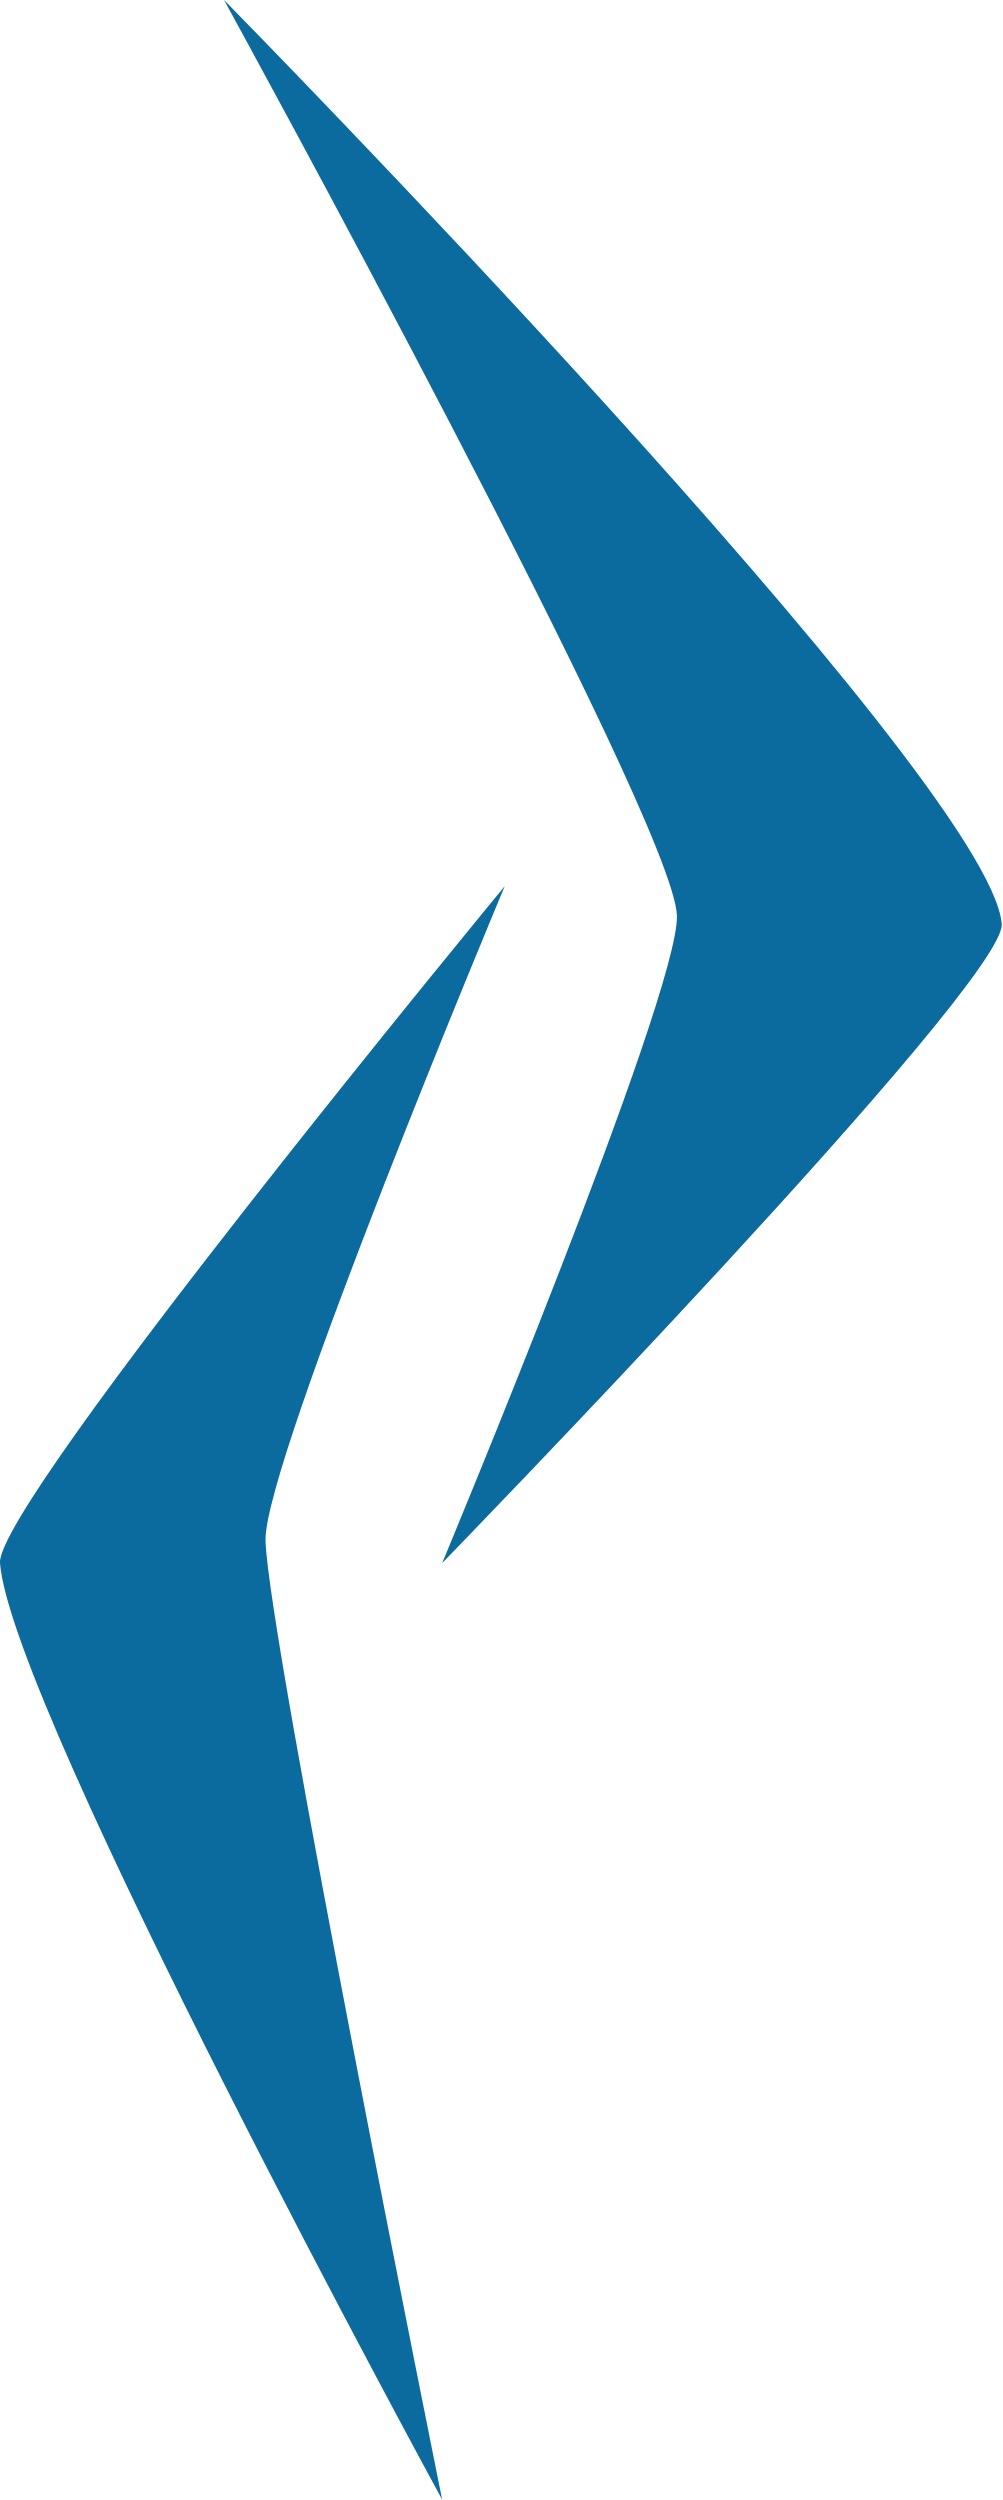
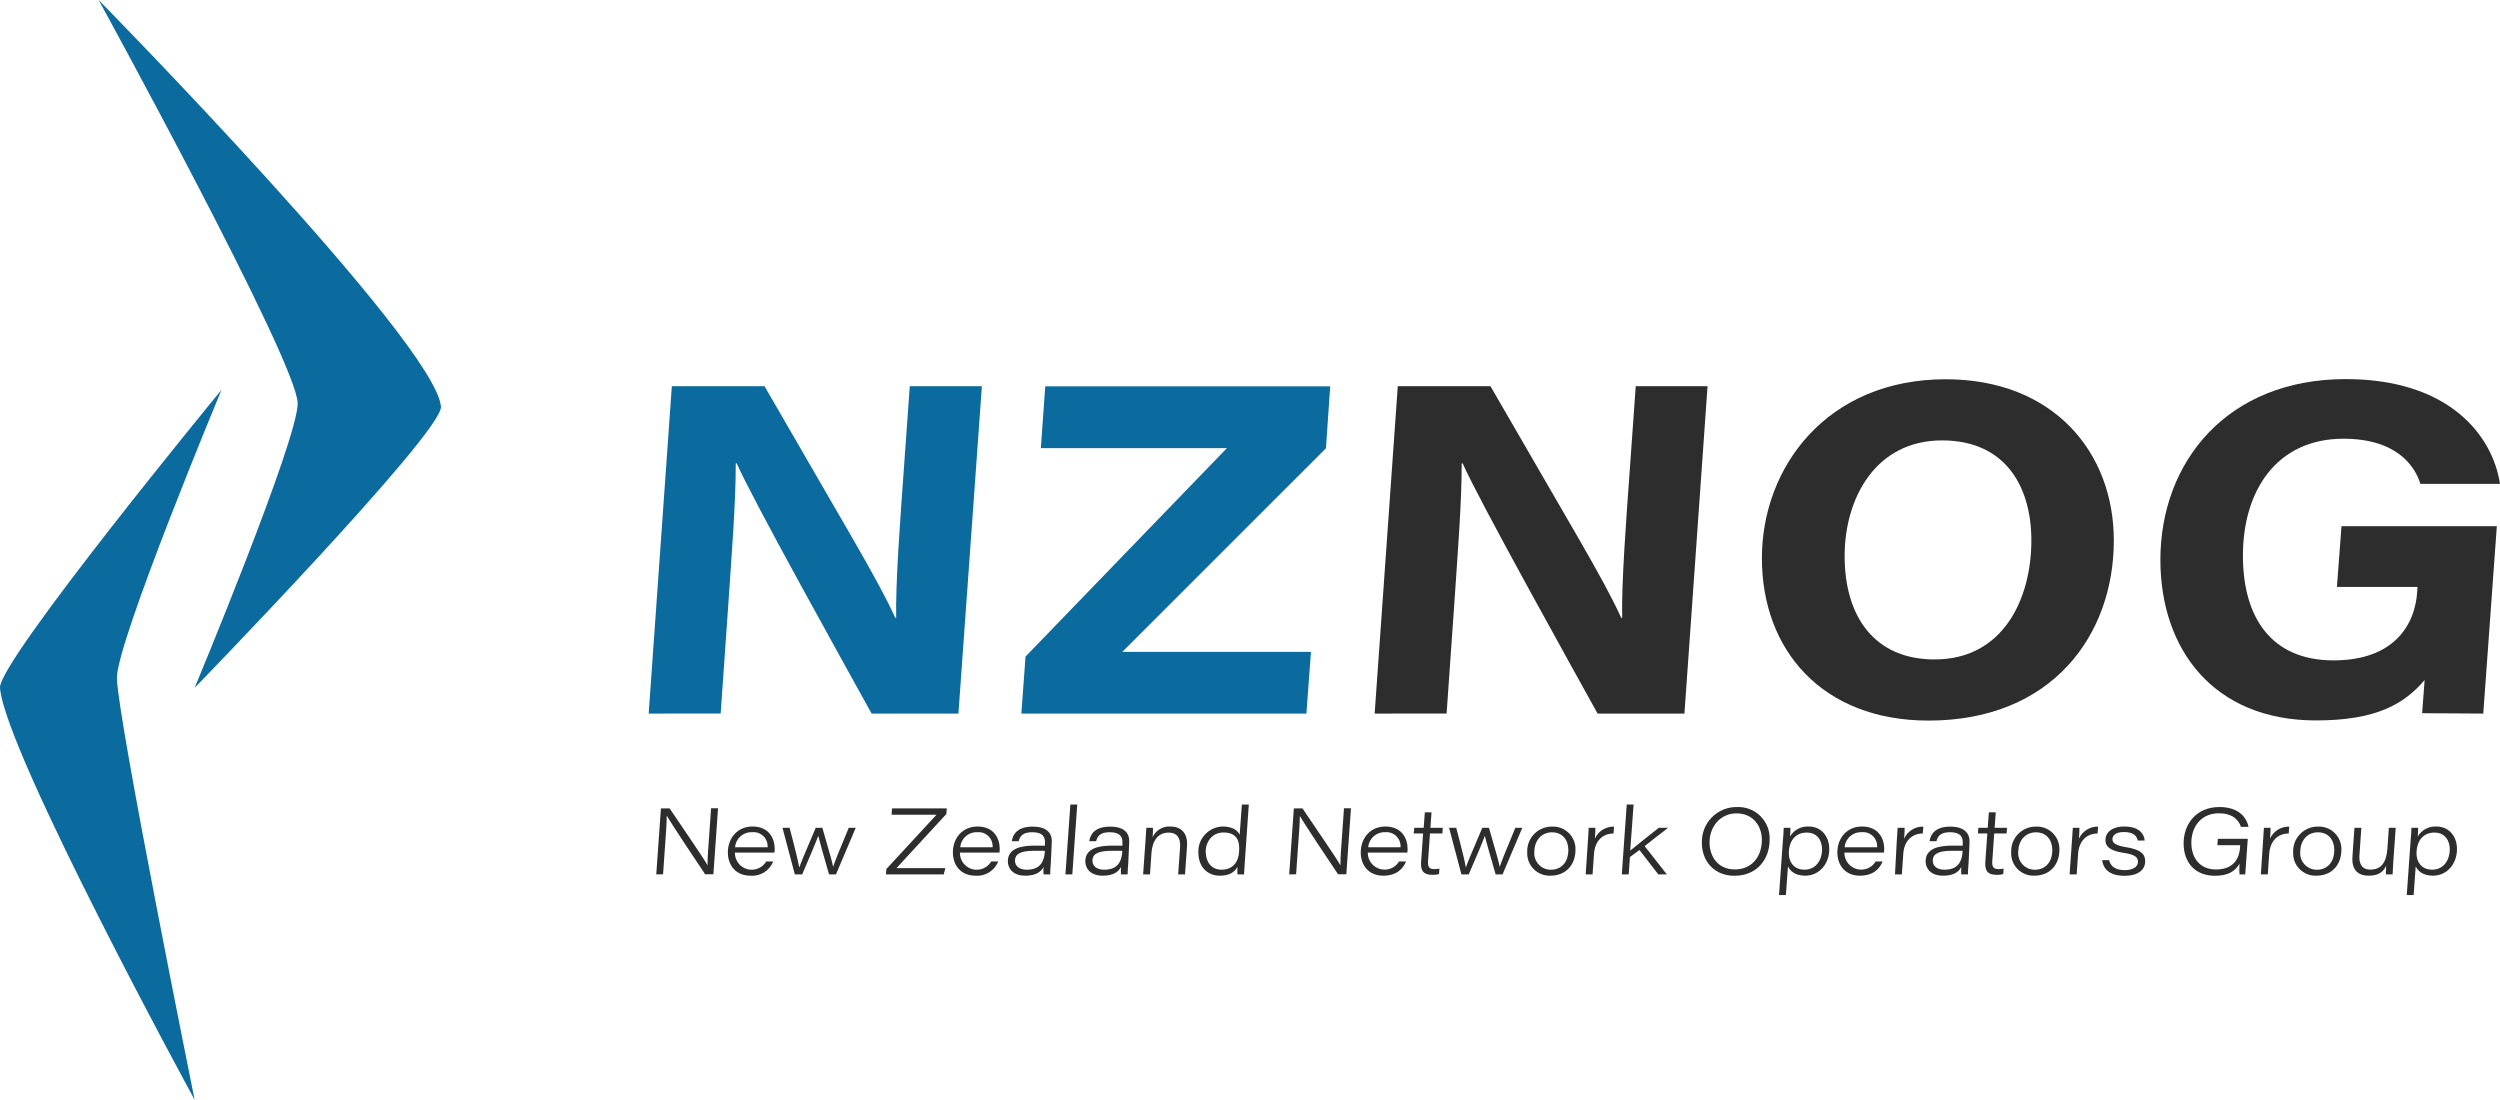
- <svg xmlns="http://www.w3.org/2000/svg" id="Layer_1" data-name="Layer 1" viewBox="0 0 27.06 67.51">
+ <svg xmlns="http://www.w3.org/2000/svg" id="Layer_1" data-name="Layer 1" viewBox="0 0 639.41 281.29">
  <defs>
-     <style>.cls-1{fill:#0b6a9e;}</style>
+     <style>.cls-1{fill:#0b6a9e;}.cls-2{fill:#2d2d2d;}</style>
  </defs>
-   <path class="cls-1" d="M29.42.4S41.58,22.56,41.65,25.13c.05,2.15-6.34,17.48-6.34,17.48S50.55,26.93,50.42,25.35C50.12,21.45,29.42.4,29.42.4Z" transform="translate(-23.37 -0.4)" />
-   <path class="cls-1" d="M35.31,67.9S30.61,44.64,30.54,42C30.49,39.87,37,24.33,37,24.33S23.24,41,23.37,42.61C23.68,46.57,35.31,67.9,35.31,67.9Z" transform="translate(-23.37 -0.4)" />
+   <path class="cls-1" d="M166.78,183.58l5.92-83.73h23.71c20.67,35.9,28.87,49.21,33.44,59.24h.23c-.18-8.79,1-24.78,2-38.55l1.48-20.69H252L246,183.58H223.8c-6.9-12.48-30.28-54.43-34.51-64h-.24c0,10.34-1,22.56-2,37.45l-1.86,26.53Z" transform="translate(-0.87 -1.07)" />
+   <path class="cls-1" d="M263.16,169l51.51-53.32H267.08l1.13-15.8h72.88L340,115.72l-52.09,52.07h48.26L335,183.58h-72.9Z" transform="translate(-0.87 -1.07)" />
+   <path class="cls-2" d="M352.46,183.58l5.91-83.73h23.71c20.68,35.9,28.88,49.21,33.44,59.24h.24c-.19-8.79,1-24.78,2-38.55l1.47-20.69h18.37l-5.91,83.73H409.48c-6.9-12.48-30.28-54.43-34.52-64h-.24c0,10.34-1,22.56-2,37.45l-1.86,26.53Z" transform="translate(-0.87 -1.07)" />
+   <path class="cls-2" d="M541.51,139.29c0,24.24-15.82,46.08-47.39,46.08-27.15,0-42.62-18-42.62-41.54,0-23.29,16.63-45.76,47-45.76C526.08,98.07,541.51,116.76,541.51,139.29Zm-68.85,4c0,15.44,7.61,26.44,23,26.44,17.61,0,24.76-15.55,24.76-30.44,0-13.72-6.6-25.58-22.84-25.58C480.55,113.71,472.66,128.53,472.66,143.29Z" transform="translate(-0.87 -1.07)" />
+   <path class="cls-2" d="M636,183.58l-15.63-.1L621,175c-5.28,6.18-12.39,10.33-27.81,10.33-26.13,0-39.77-18.17-39.77-41.06,0-25,17-46.24,47.4-46.24,26.2,0,37.52,14.16,39.46,26.8H619.92c-1.37-4.49-6-11.55-19.68-11.55-17,0-25.71,13.18-25.71,29.9,0,15.9,7.31,26.79,23.16,26.79,15.21,0,20.88-8.76,21.43-17.71l.06-1.07H598.57l1.17-15.54h39.73Z" transform="translate(-0.87 -1.07)" />
+   <path class="cls-2" d="M168.72,224.71l1.19-16.88h2.23c3.15,4.72,8.77,12.8,9.69,14.56h0c0-2.32.23-4.86.42-7.59l.49-7h1.78l-1.19,16.88h-2.11c-2.47-3.63-8.65-13-9.78-14.92h-.05c0,2.2-.21,4.6-.42,7.6l-.51,7.32Z" transform="translate(-0.87 -1.07)" />
+   <path class="cls-2" d="M188.83,219.14a1,1,0,0,0,0,.18,4.3,4.3,0,0,0,8,2.09h1.79a5.74,5.74,0,0,1-5.81,3.63c-3.83,0-5.78-2.75-5.78-5.95,0-3.67,2.45-6.63,6.29-6.63,4.19,0,5.7,3,5.7,5.8a5.5,5.5,0,0,1-.06.88Zm8.37-1.37s0-.08,0-.16a3.6,3.6,0,0,0-4-3.69,4.16,4.16,0,0,0-4.32,3.85Z" transform="translate(-0.87 -1.07)" />
+   <path class="cls-2" d="M202.82,212.79c1.77,6.68,2.25,8.94,2.48,10.17h0c.41-1.19,1-2.71,4.2-10.17h1.7c2.08,7.09,2.59,9.08,2.75,10h0c.37-1.16,1.41-3.81,4-10h1.79l-5.06,11.92h-1.77c-1.16-4-2.45-8.54-2.76-9.87h0c-.39,1.11-1.93,4.86-4.11,9.87h-1.88L201,212.79Z" transform="translate(-0.87 -1.07)" />
+   <path class="cls-2" d="M227.56,223.34l12.83-13.89H228.91l.11-1.62h14l-.1,1.43L230.16,223.1h12.5l-.42,1.61H227.47Z" transform="translate(-0.87 -1.07)" />
+   <path class="cls-2" d="M246.38,219.14a1,1,0,0,0,0,.18,4.3,4.3,0,0,0,8,2.09h1.79a5.74,5.74,0,0,1-5.81,3.63c-3.83,0-5.78-2.75-5.78-5.95,0-3.67,2.45-6.63,6.3-6.63,4.18,0,5.69,3,5.69,5.8a5.5,5.5,0,0,1-.06.88Zm8.37-1.37s0-.08,0-.16a3.6,3.6,0,0,0-3.95-3.69,4.16,4.16,0,0,0-4.32,3.85Z" transform="translate(-0.87 -1.07)" />
+   <path class="cls-2" d="M269.64,221.61c-.13,1.33-.17,2.73-.16,3.1h-1.71a12,12,0,0,1,0-1.89c-.7,1.32-2.05,2.22-4.68,2.22-3.29,0-4.45-2-4.45-3.68,0-3.25,3.3-3.93,6.23-4,1.38,0,2.67,0,3.26,0l0-.61c.11-1.43-.43-2.83-3.24-2.83-2.41,0-3.15,1-3.47,2.29h-1.77c.24-1.69,1.4-3.72,5.3-3.72,4.05,0,5.09,2,4.92,4.17Zm-1.56-2.93c-.78,0-1.67,0-3.18,0-2.73.07-4.43.65-4.43,2.53,0,1.29,1,2.3,3,2.3,3.39,0,4.38-2,4.61-4.34Z" transform="translate(-0.87 -1.07)" />
+   <path class="cls-2" d="M273.37,224.71l1.26-17.87h1.76l-1.26,17.87Z" transform="translate(-0.87 -1.07)" />
+   <path class="cls-2" d="M289.45,221.61c-.13,1.33-.17,2.73-.17,3.1h-1.7a12,12,0,0,1,0-1.89c-.7,1.32-2.05,2.22-4.68,2.22-3.29,0-4.45-2-4.45-3.68,0-3.25,3.3-3.93,6.22-4,1.39,0,2.68,0,3.27,0l0-.61c.1-1.43-.43-2.83-3.24-2.83-2.41,0-3.15,1-3.47,2.29h-1.77c.24-1.69,1.4-3.72,5.3-3.72,4.05,0,5.09,2,4.91,4.17Zm-1.56-2.93c-.78,0-1.67,0-3.18,0-2.73.07-4.43.65-4.43,2.53,0,1.29,1,2.3,3,2.3,3.39,0,4.38-2,4.61-4.34Z" transform="translate(-0.87 -1.07)" />
+   <path class="cls-2" d="M293.87,215.79c.07-1,.15-2.13.19-3h1.7c0,.54,0,1.53-.09,2.39a4.69,4.69,0,0,1,4.5-2.72c2.73,0,4.56,1.6,4.29,5.11l-.5,7.14H302.2l.49-6.93c.15-2.13-.55-3.76-2.95-3.76-2.7,0-4.15,2.17-4.36,5.12l-.38,5.57h-1.76Z" transform="translate(-0.87 -1.07)" />
+   <path class="cls-2" d="M320.27,206.84l-1,14.4c-.08,1.15-.16,2.32-.22,3.47h-1.68a16,16,0,0,1,0-1.91c-.68,1.13-1.79,2.24-4.49,2.24-3.41,0-5.51-2.47-5.51-5.91a6.38,6.38,0,0,1,6.28-6.67c2.91,0,4,1.43,4.28,2.13l.57-7.75Zm-11,12.22c0,2.32,1.34,4.44,4,4.44,3,0,4.36-2,4.52-4.67.24-3-.85-4.84-4-4.84C310.78,214,309.22,216.49,309.22,219.06Z" transform="translate(-0.87 -1.07)" />
+   <path class="cls-2" d="M330.6,224.71l1.19-16.88H334c3.15,4.72,8.77,12.8,9.7,14.56h0c0-2.32.23-4.86.42-7.59l.49-7h1.79l-1.19,16.88h-2.11c-2.48-3.63-8.66-13-9.79-14.92h0c0,2.2-.21,4.6-.43,7.6l-.51,7.32Z" transform="translate(-0.87 -1.07)" />
+   <path class="cls-2" d="M350.7,219.14c0,.05,0,.11,0,.18a4.31,4.31,0,0,0,8,2.09h1.78c-.72,1.77-2.33,3.63-5.81,3.63-3.83,0-5.77-2.75-5.77-5.95,0-3.67,2.45-6.63,6.29-6.63,4.18,0,5.7,3,5.7,5.8a5.57,5.57,0,0,1-.07.88Zm8.38-1.37v-.16a3.6,3.6,0,0,0-3.95-3.69,4.17,4.17,0,0,0-4.32,3.85Z" transform="translate(-0.87 -1.07)" />
+   <path class="cls-2" d="M362.59,212.79H365l.29-3.95H367l-.28,3.95h3.16l-.1,1.45h-3.17l-.49,7c-.11,1.47.23,2.12,1.57,2.12a6.12,6.12,0,0,0,1.33-.13l-.1,1.38a5.07,5.07,0,0,1-1.75.21c-2.3,0-3-1.1-2.83-3.4l.51-7.18h-2.41Z" transform="translate(-0.87 -1.07)" />
+   <path class="cls-2" d="M373.32,212.79c1.77,6.68,2.25,8.94,2.47,10.17h0c.4-1.19,1-2.71,4.2-10.17h1.7c2.08,7.09,2.59,9.08,2.75,10h0c.38-1.16,1.42-3.81,4-10h1.78l-5.05,11.92h-1.77c-1.16-4-2.46-8.54-2.76-9.87h0c-.39,1.11-1.93,4.86-4.12,9.87h-1.87l-3.16-11.92Z" transform="translate(-0.87 -1.07)" />
+   <path class="cls-2" d="M403.82,218.5c0,3.31-2.06,6.54-6.43,6.54a5.72,5.72,0,0,1-5.91-6,6.28,6.28,0,0,1,6.43-6.56A5.75,5.75,0,0,1,403.82,218.5Zm-10.53.49a4.22,4.22,0,0,0,4.2,4.53c3.09,0,4.51-2.39,4.51-5s-1.48-4.58-4.23-4.58C394.85,214,393.29,216.33,393.29,219Z" transform="translate(-0.87 -1.07)" />
+   <path class="cls-2" d="M407,216.12c.08-1.11.16-2.26.21-3.33h1.7c0,.33,0,1.6-.13,2.79a5.21,5.21,0,0,1,4.91-3.09l-.14,1.76c-2.78,0-4.81,1.89-5,5.34l-.36,5.12h-1.76Z" transform="translate(-0.87 -1.07)" />
+   <path class="cls-2" d="M417.82,218.63c1.25-1.06,5.27-4.22,7.31-5.84h2.38c-.73.51-5.43,4.26-6,4.68l5.68,7.24H425l-4.81-6.24-2.44,1.8-.32,4.44h-1.76l1.26-17.87h1.76Z" transform="translate(-0.87 -1.07)" />
+   <path class="cls-2" d="M453.48,215.84c0,4.91-3.17,9.22-9,9.22-5.12,0-8.33-3.65-8.33-8.43a8.86,8.86,0,0,1,9.06-9.15A8,8,0,0,1,453.48,215.84Zm-15.37.7c0,3.68,2.24,6.9,6.46,6.9,4.47,0,6.92-3.4,6.92-7.55,0-3.69-2.34-6.79-6.48-6.79S438.11,212.49,438.11,216.54Z" transform="translate(-0.87 -1.07)" />
+   <path class="cls-2" d="M458.17,222.68l-.53,7.31h-1.76l1-14.06c.12-1.21.18-2.23.2-3.14h1.71a21.63,21.63,0,0,1-.09,2.22,5.19,5.19,0,0,1,4.78-2.55c3.19,0,5.25,2.5,5.25,5.77,0,3.76-2.51,6.81-6.18,6.81C459.87,225,458.75,223.79,458.17,222.68Zm8.72-4.38c0-2.22-1.21-4.29-3.92-4.29-2.86,0-4.4,2.08-4.57,4.75s1.18,4.74,4,4.74C465.39,223.5,466.89,220.94,466.89,218.3Z" transform="translate(-0.87 -1.07)" />
+   <path class="cls-2" d="M472.6,219.14c0,.05,0,.11,0,.18a4.31,4.31,0,0,0,8,2.09h1.78c-.72,1.77-2.33,3.63-5.81,3.63-3.82,0-5.77-2.75-5.77-5.95,0-3.67,2.45-6.63,6.29-6.63,4.18,0,5.7,3,5.7,5.8a5.57,5.57,0,0,1-.07.88Zm8.38-1.37v-.16a3.6,3.6,0,0,0-4-3.69,4.17,4.17,0,0,0-4.32,3.85Z" transform="translate(-0.87 -1.07)" />
+   <path class="cls-2" d="M486,216.12c.08-1.11.17-2.26.22-3.33H488c0,.33,0,1.6-.12,2.79a5.21,5.21,0,0,1,4.91-3.09l-.14,1.76c-2.78,0-4.81,1.89-5,5.34l-.35,5.12h-1.76Z" transform="translate(-0.87 -1.07)" />
+   <path class="cls-2" d="M504.37,221.61c-.13,1.33-.17,2.73-.16,3.1H502.5a12,12,0,0,1,0-1.89c-.7,1.32-2,2.22-4.68,2.22-3.29,0-4.45-2-4.45-3.68,0-3.25,3.3-3.93,6.23-4,1.38,0,2.67,0,3.26,0l0-.61c.1-1.43-.43-2.83-3.24-2.83-2.41,0-3.15,1-3.47,2.29h-1.77c.24-1.69,1.4-3.72,5.3-3.72s5.09,2,4.92,4.17Zm-1.56-2.93c-.78,0-1.67,0-3.18,0-2.73.07-4.43.65-4.43,2.53,0,1.29,1,2.3,3,2.3,3.39,0,4.38-2,4.61-4.34Z" transform="translate(-0.87 -1.07)" />
+   <path class="cls-2" d="M506.86,212.79h2.4l.29-3.95h1.76l-.28,3.95h3.16l-.11,1.45h-3.16l-.49,7c-.11,1.47.23,2.12,1.57,2.12a6.19,6.19,0,0,0,1.33-.13l-.1,1.38a5.1,5.1,0,0,1-1.75.21c-2.3,0-3-1.1-2.83-3.4l.51-7.18h-2.41Z" transform="translate(-0.87 -1.07)" />
+   <path class="cls-2" d="M527.59,218.5c0,3.31-2.06,6.54-6.43,6.54a5.71,5.71,0,0,1-5.9-6,6.28,6.28,0,0,1,6.43-6.56A5.74,5.74,0,0,1,527.59,218.5Zm-10.53.49a4.23,4.23,0,0,0,4.21,4.53c3.09,0,4.51-2.39,4.51-5s-1.49-4.58-4.23-4.58C518.62,214,517.06,216.33,517.06,219Z" transform="translate(-0.87 -1.07)" />
+   <path class="cls-2" d="M530.8,216.12c.08-1.11.17-2.26.22-3.33h1.69c0,.33,0,1.6-.12,2.79a5.21,5.21,0,0,1,4.9-3.09l-.13,1.76c-2.78,0-4.81,1.89-5,5.34l-.35,5.12H530.2Z" transform="translate(-0.87 -1.07)" />
+   <path class="cls-2" d="M540.3,221.06c.4,1.74,1.84,2.56,4,2.56s3.38-.87,3.38-2.14c0-1.1-.66-1.84-3.66-2.28-3.83-.57-4.66-1.82-4.66-3.32,0-1.66,1.4-3.42,4.85-3.42,4.19,0,5.11,2.33,5.19,3.58h-1.78c-.18-.85-.75-2.17-3.55-2.17-2.22,0-2.92,1-2.92,1.86s.7,1.54,3.38,2c4,.62,5,1.83,5,3.63,0,2.15-1.73,3.71-5.34,3.71-3.4,0-5.34-1.45-5.66-4Z" transform="translate(-0.87 -1.07)" />
+   <path class="cls-2" d="M575.12,224.71h-1.46a16.89,16.89,0,0,1,0-2.73c-1.16,2-3,3.08-6.3,3.08-5,0-8-3.31-8-8.32s3.35-9.26,9.12-9.26c4.76,0,6.91,2.4,7.48,5.07h-1.94c-.63-1.91-2.27-3.47-5.62-3.47-4.55,0-7.06,3.42-7.06,7.55,0,3.9,2.19,6.82,6.3,6.82,3.93,0,5.92-2.13,6.16-5.71l0-.5H568l.12-1.63h7.65Z" transform="translate(-0.87 -1.07)" />
+   <path class="cls-2" d="M579.68,216.12c.08-1.11.17-2.26.22-3.33h1.69c0,.33,0,1.6-.13,2.79a5.23,5.23,0,0,1,4.91-3.09l-.13,1.76c-2.79,0-4.81,1.89-5,5.34l-.35,5.12h-1.77Z" transform="translate(-0.87 -1.07)" />
+   <path class="cls-2" d="M599.71,218.5c0,3.31-2.05,6.54-6.42,6.54a5.71,5.71,0,0,1-5.91-6,6.28,6.28,0,0,1,6.43-6.56A5.74,5.74,0,0,1,599.71,218.5Zm-10.53.49a4.23,4.23,0,0,0,4.21,4.53c3.09,0,4.51-2.39,4.51-5s-1.48-4.58-4.23-4.58C590.74,214,589.18,216.33,589.18,219Z" transform="translate(-0.87 -1.07)" />
+   <path class="cls-2" d="M613,221.33c-.07,1.13-.15,2.27-.19,3.38h-1.71c0-.34,0-1.33.07-2.22-.69,1.45-1.78,2.55-4.47,2.55s-4.4-1.43-4.16-4.89l.51-7.36h1.77l-.49,7c-.13,1.88.4,3.69,2.76,3.69,2.77,0,4.12-1.7,4.4-5.44l.36-5.25h1.76Z" transform="translate(-0.87 -1.07)" />
+   <path class="cls-2" d="M618.72,222.68l-.53,7.31h-1.76l1-14.06c.12-1.21.18-2.23.2-3.14h1.71c0,.34,0,1.19-.09,2.22a5.19,5.19,0,0,1,4.78-2.55c3.19,0,5.25,2.5,5.25,5.77,0,3.76-2.52,6.81-6.18,6.81C620.42,225,619.3,223.79,618.72,222.68Zm8.72-4.38c0-2.22-1.22-4.29-3.92-4.29-2.86,0-4.4,2.08-4.58,4.75s1.19,4.74,4,4.74C625.93,223.5,627.44,220.94,627.44,218.3Z" transform="translate(-0.87 -1.07)" />
+   <path class="cls-1" d="M26.1,1.07S76.76,93.44,77,104.15C77.27,113.07,50.65,177,50.65,177s63.47-65.33,63-71.93C112.33,88.79,26.1,1.07,26.1,1.07Z" transform="translate(-0.87 -1.07)" />
+   <path class="cls-1" d="M50.65,282.37S31.06,185.43,30.77,174.58c-.24-9,26.75-73.8,26.75-73.8S.35,170.29.87,177C2.16,193.46,50.65,282.37,50.65,282.37Z" transform="translate(-0.87 -1.07)" />
</svg>
